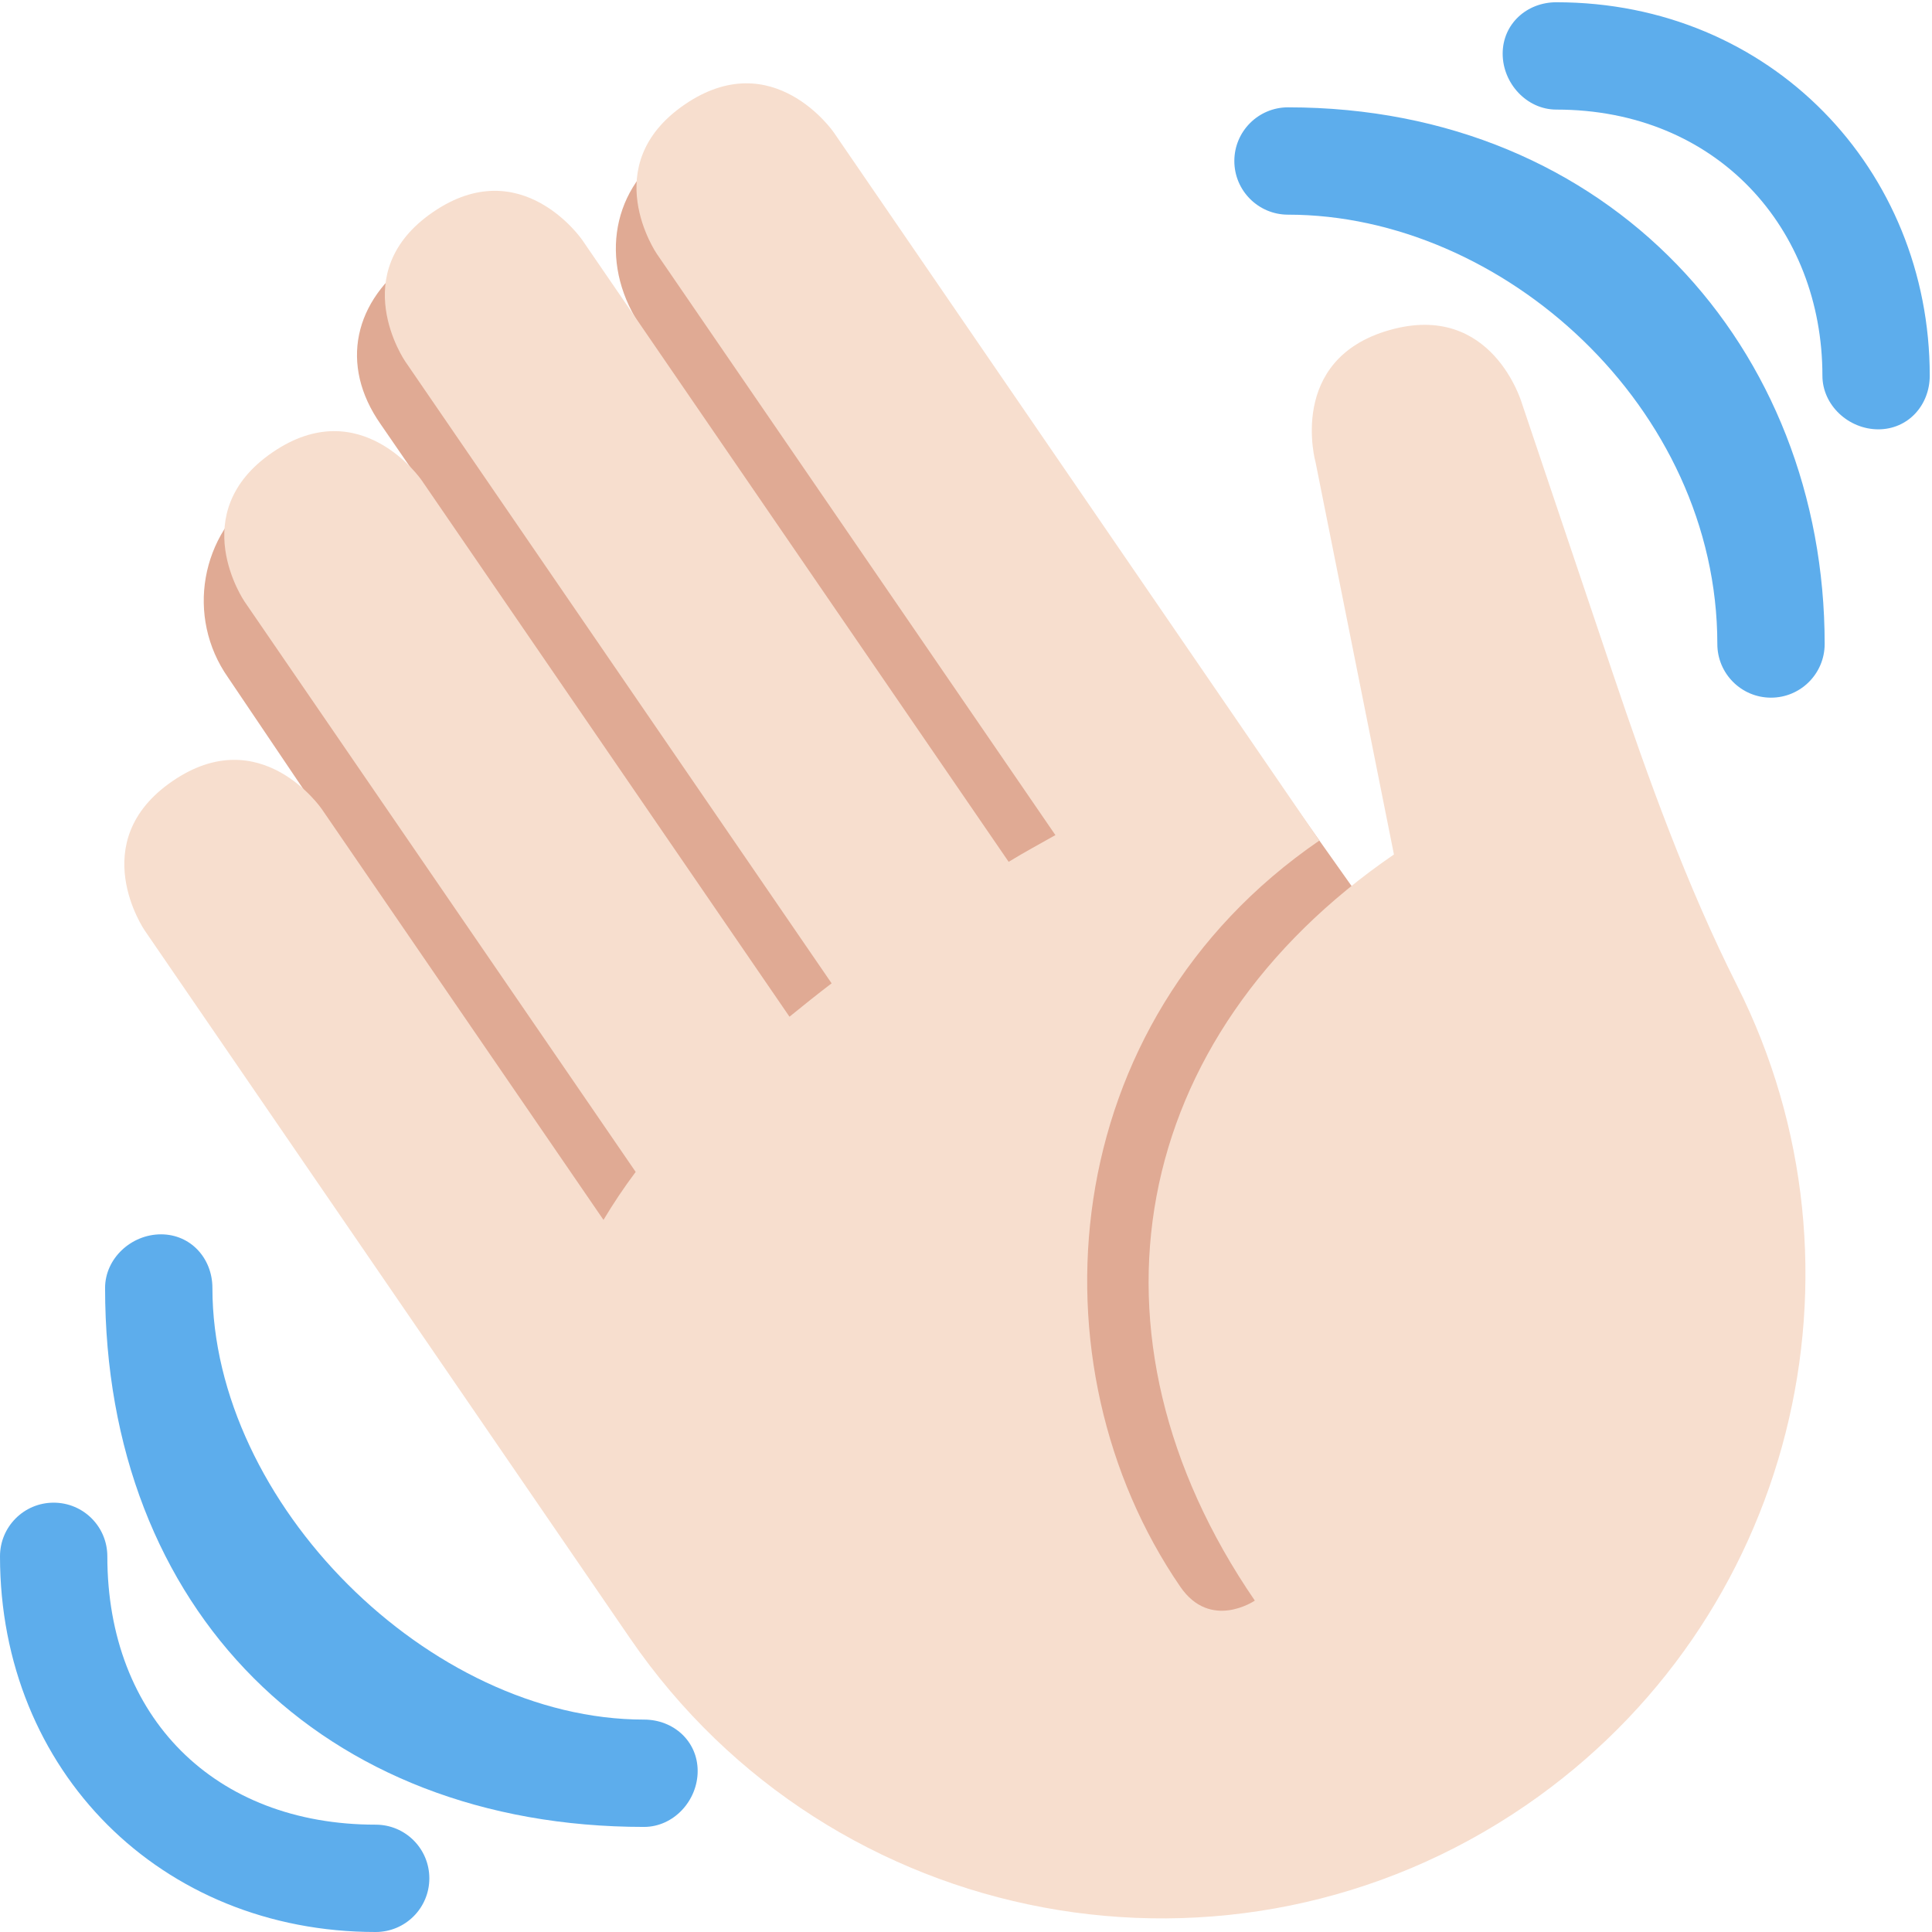
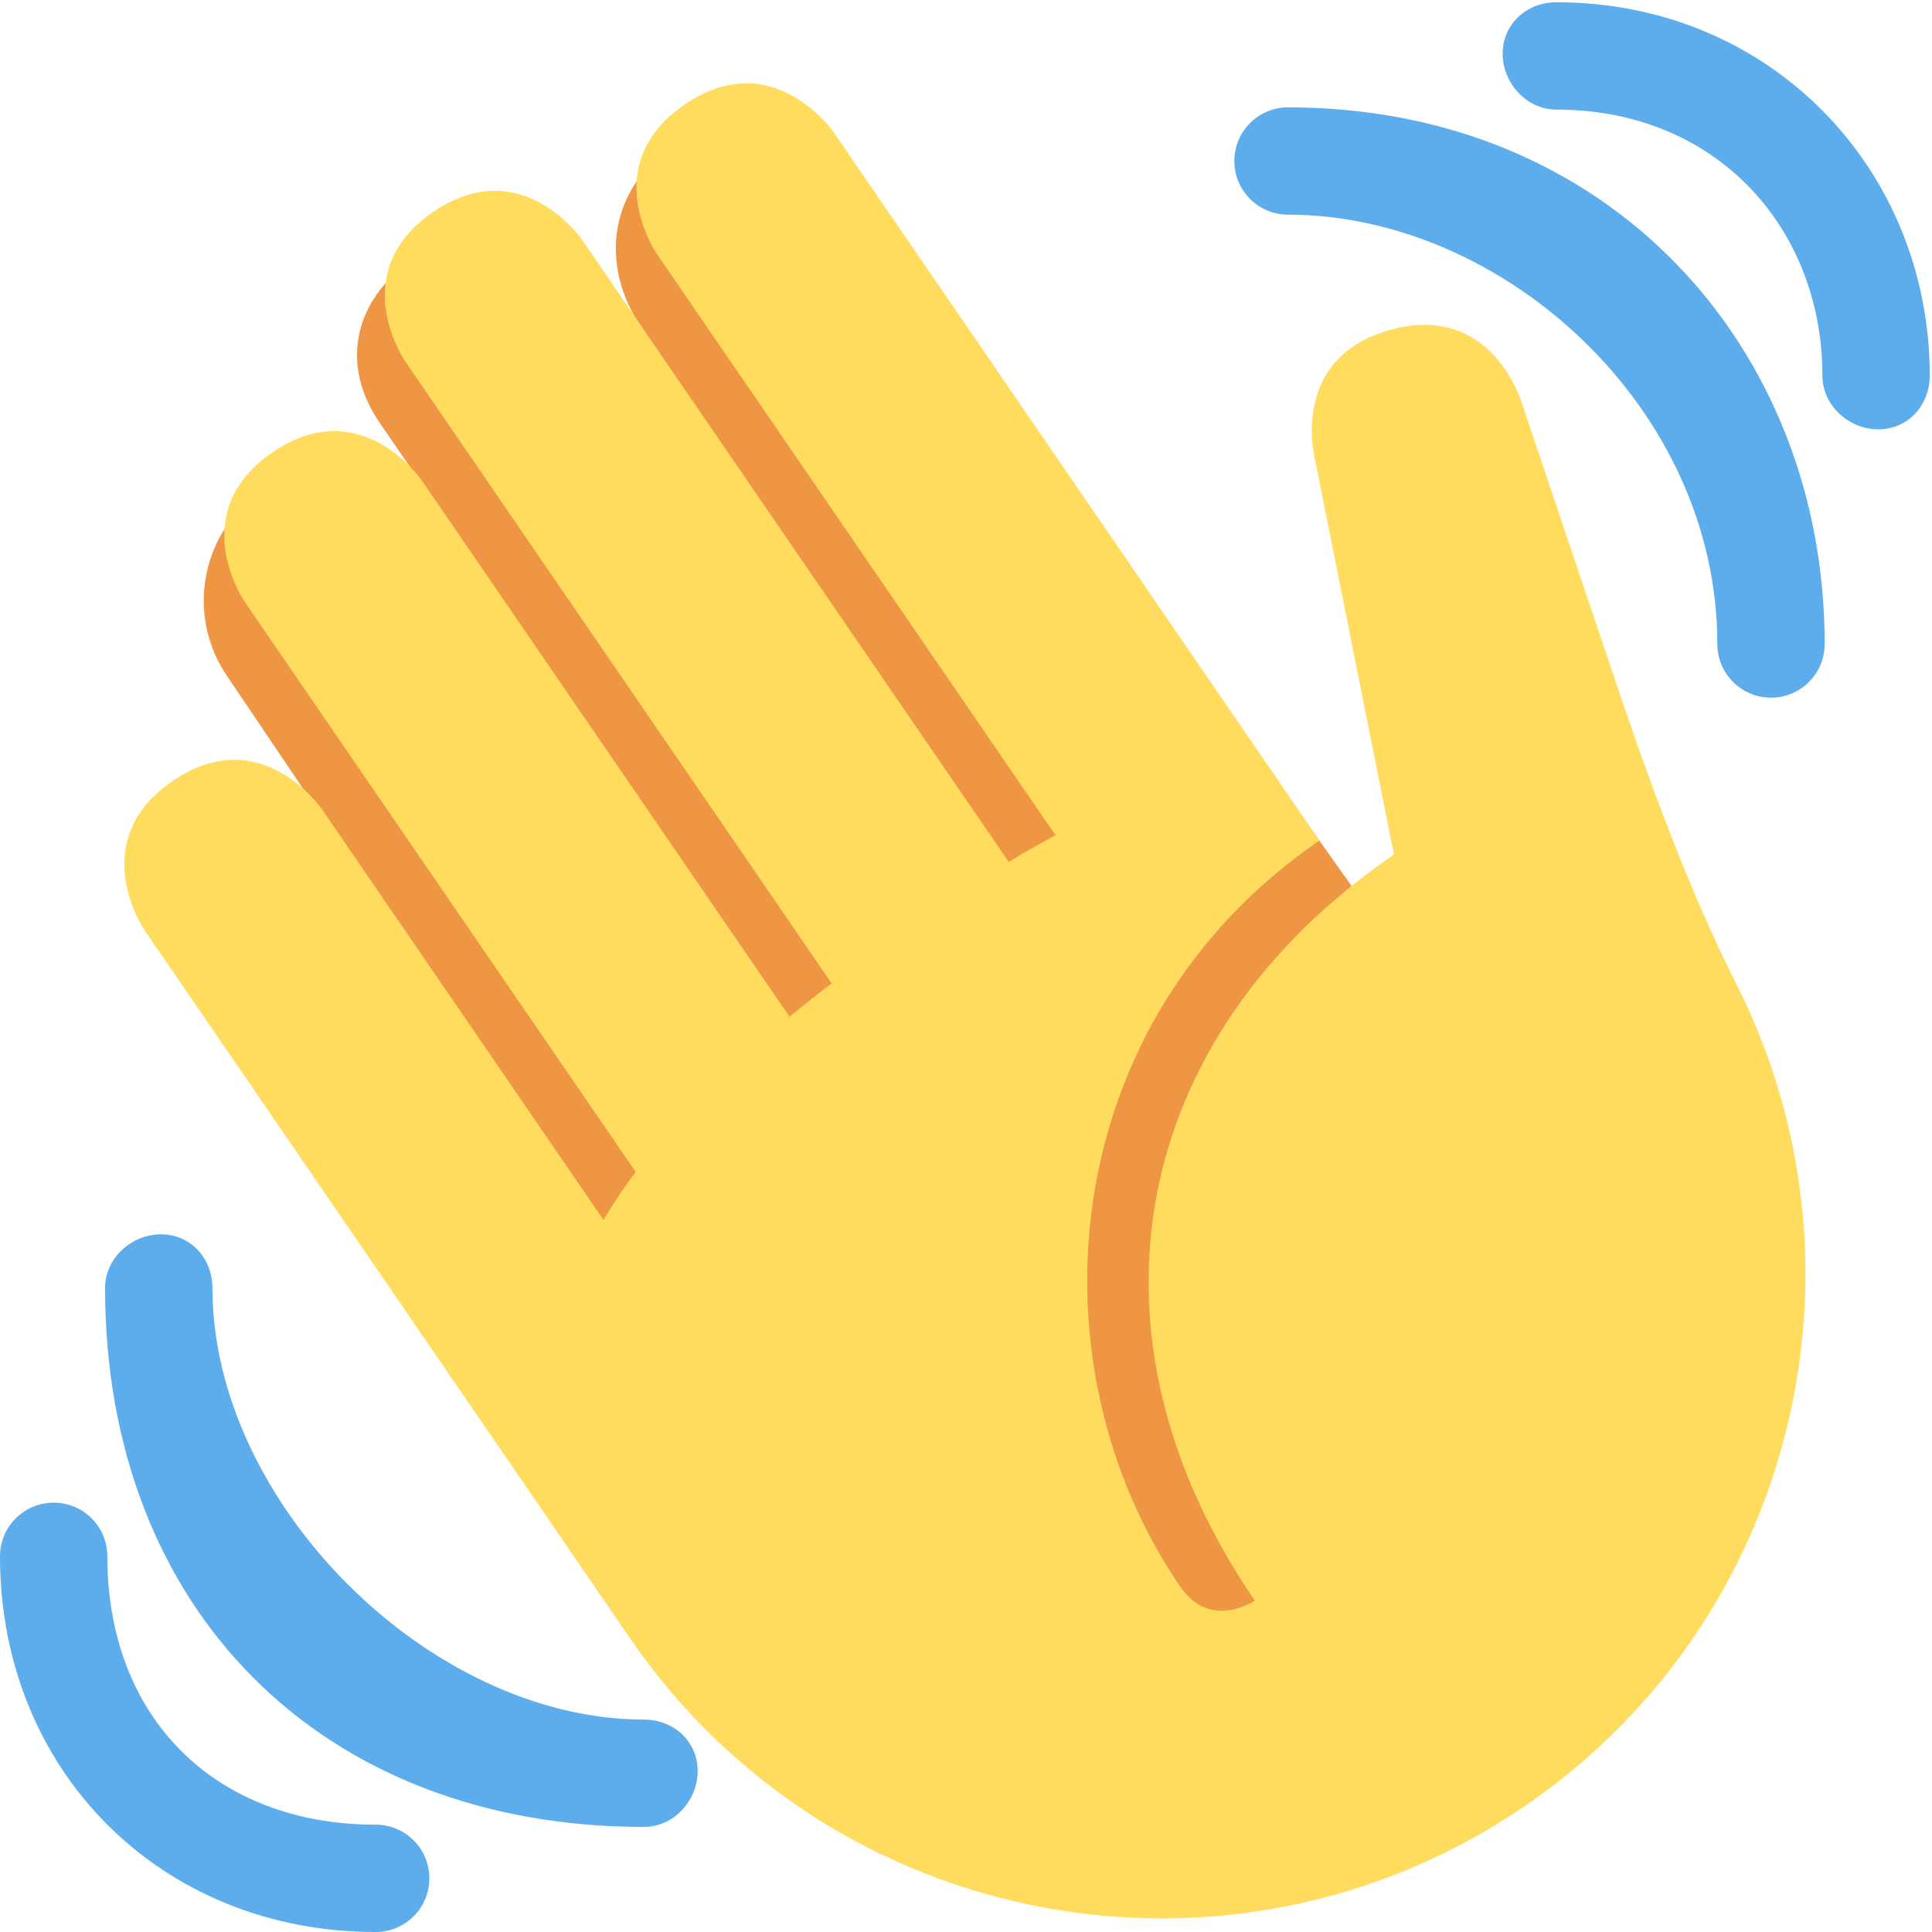
<svg xmlns="http://www.w3.org/2000/svg" viewBox="0 0 36 36">
-   <path fill="#E0AA94" d="M4.861 9.147c.94-.657 2.357-.531 3.201.166l-.968-1.407c-.779-1.111-.5-2.313.612-3.093 1.112-.777 4.263 1.312 4.263 1.312-.786-1.122-.639-2.544.483-3.331 1.122-.784 2.67-.513 3.456.611l10.42 14.72L25 31l-11.083-4.042L4.25 12.625c-.793-1.129-.519-2.686.611-3.478z" />
-   <path fill="#F7DECE" d="M2.695 17.336s-1.132-1.65.519-2.781c1.649-1.131 2.78.518 2.78.518l5.251 7.658c.181-.302.379-.6.6-.894L4.557 11.21s-1.131-1.649.519-2.78c1.649-1.131 2.78.518 2.78.518l6.855 9.997c.255-.208.516-.417.785-.622L7.549 6.732s-1.131-1.649.519-2.78c1.649-1.131 2.78.518 2.78.518l7.947 11.589c.292-.179.581-.334.871-.498L12.238 4.729s-1.131-1.649.518-2.78c1.649-1.131 2.78.518 2.78.518l7.854 11.454 1.194 1.742c-4.948 3.394-5.419 9.779-2.592 13.902.565.825 1.39.26 1.39.26-3.393-4.949-2.357-10.51 2.592-13.903L24.515 8.62s-.545-1.924 1.378-2.47c1.924-.545 2.47 1.379 2.47 1.379l1.685 5.004c.668 1.984 1.379 3.961 2.32 5.831 2.657 5.28 1.07 11.842-3.94 15.279-5.465 3.747-12.936 2.354-16.684-3.11L2.695 17.336z" />
+   <path fill="#EF9645" d="M4.861 9.147c.94-.657 2.357-.531 3.201.166l-.968-1.407c-.779-1.111-.5-2.313.612-3.093 1.112-.777 4.263 1.312 4.263 1.312-.786-1.122-.639-2.544.483-3.331 1.122-.784 2.67-.513 3.456.611l10.42 14.72L25 31l-11.083-4.042L4.25 12.625c-.793-1.129-.519-2.686.611-3.478z" />
+   <path fill="#FFDC5D" d="M2.695 17.336s-1.132-1.65.519-2.781c1.649-1.131 2.78.518 2.78.518l5.251 7.658c.181-.302.379-.6.6-.894L4.557 11.21s-1.131-1.649.519-2.78c1.649-1.131 2.78.518 2.78.518l6.855 9.997c.255-.208.516-.417.785-.622L7.549 6.732s-1.131-1.649.519-2.78c1.649-1.131 2.78.518 2.78.518l7.947 11.589c.292-.179.581-.334.871-.498L12.238 4.729s-1.131-1.649.518-2.78c1.649-1.131 2.78.518 2.78.518l7.854 11.454 1.194 1.742c-4.948 3.394-5.419 9.779-2.592 13.902.565.825 1.39.26 1.39.26-3.393-4.949-2.357-10.51 2.592-13.903L24.515 8.62s-.545-1.924 1.378-2.47c1.924-.545 2.47 1.379 2.47 1.379l1.685 5.004c.668 1.984 1.379 3.961 2.32 5.831 2.657 5.28 1.07 11.842-3.94 15.279-5.465 3.747-12.936 2.354-16.684-3.11L2.695 17.336z" />
  <g fill="#5DADEC">
    <path d="M12 32.042C8 32.042 3.958 28 3.958 24c0-.553-.405-1-.958-1s-1.042.447-1.042 1C1.958 30 6 34.042 12 34.042c.553 0 1-.489 1-1.042s-.447-.958-1-.958z" />
    <path d="M7 34c-3 0-5-2-5-5 0-.553-.447-1-1-1s-1 .447-1 1c0 4 3 7 7 7 .553 0 1-.447 1-1s-.447-1-1-1zM24 2c-.552 0-1 .448-1 1s.448 1 1 1c4 0 8 3.589 8 8 0 .552.448 1 1 1s1-.448 1-1c0-5.514-4-10-10-10z" />
    <path d="M29 .042c-.552 0-1 .406-1 .958s.448 1.042 1 1.042c3 0 4.958 2.225 4.958 4.958 0 .552.489 1 1.042 1s.958-.448.958-1C35.958 3.163 33 .042 29 .042z" />
  </g>
</svg>
